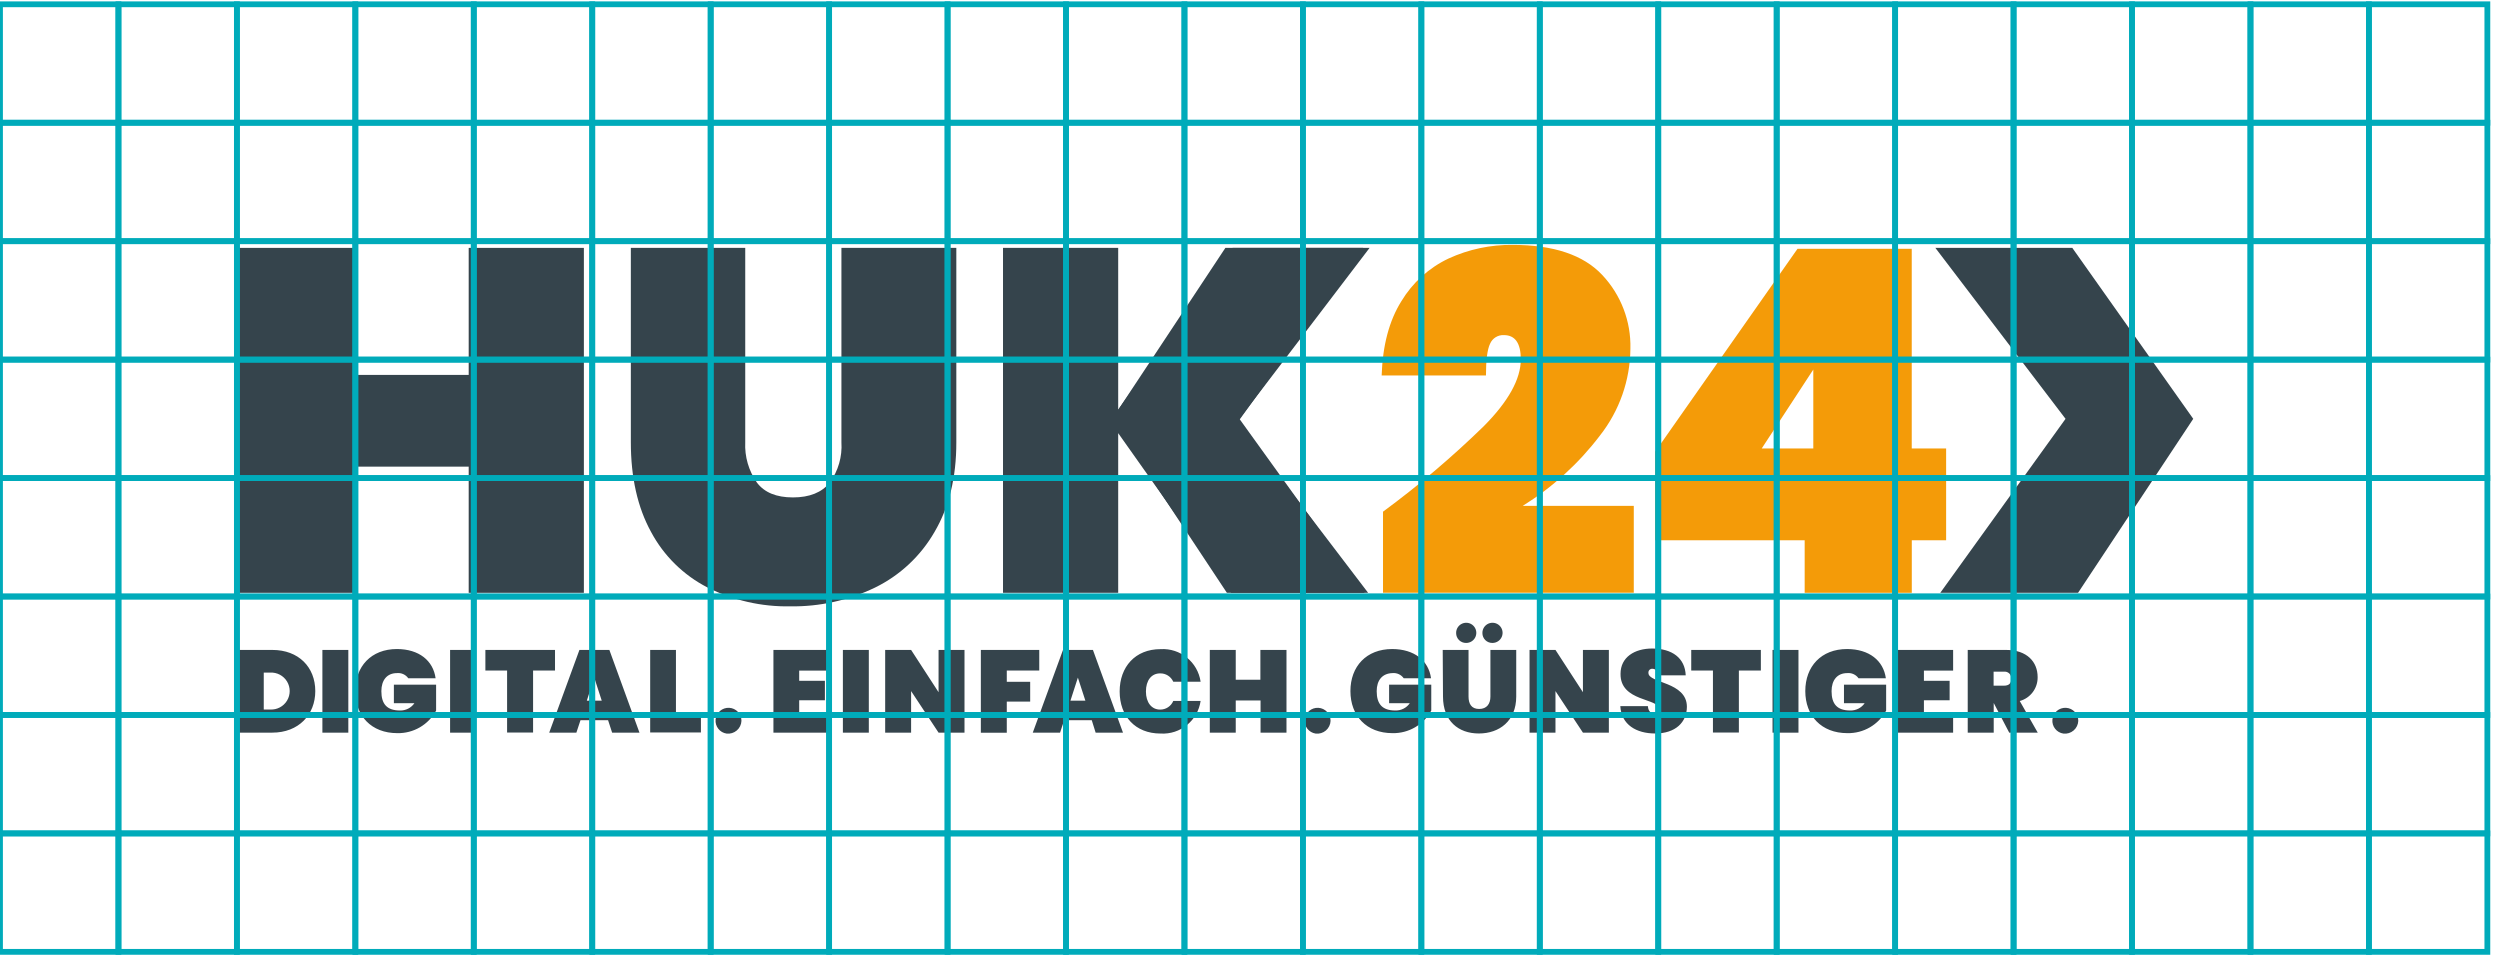
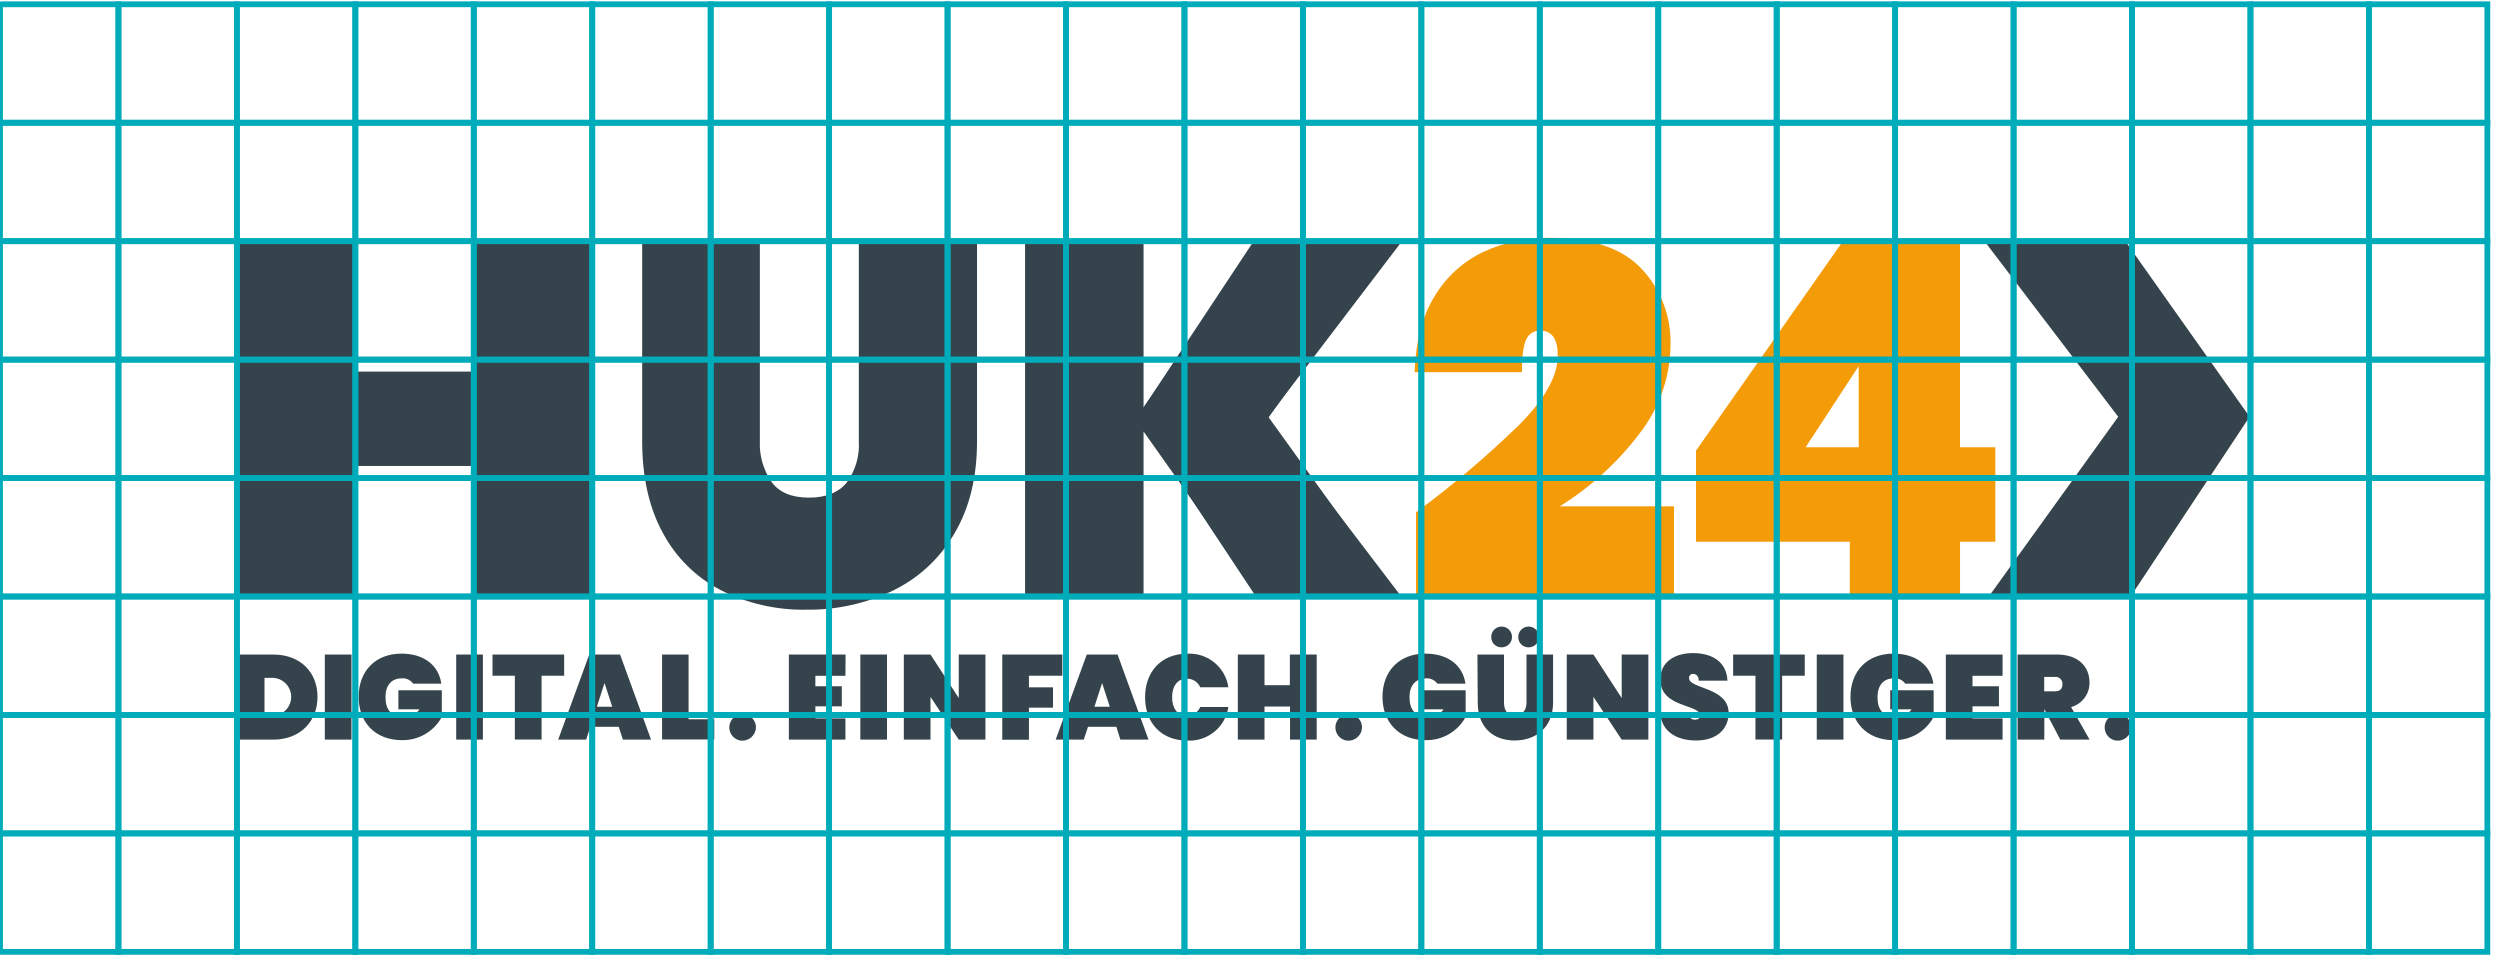
<svg id="logo--claim" viewBox="0 0 431 165">
-   <svg id="logo" class="logo" x="41" y="41" viewBox="0 0 357 87" width="347" height="87">
+   <svg id="logo" class="logo" x="41" y="41" viewBox="0 0 347 87" width="347" height="87">
    <path id="letter--h" class="letter" fill="#35444C" d="M40.95 23.062H20.56V.532H.14v61.18h20.42v-22.38h20.39v22.38h20.43V.532H40.95z" />
    <path id="letter--u" class="letter" d="M107.06 35.002a11 11 0 0 1-2.06 7.16c-1.42 1.75-3.59 2.63-6.54 2.63s-5.07-.88-6.39-2.63a11.54 11.54 0 0 1-2.07-7.16V.532H69.71v34.47c0 6.26 1.197 11.567 3.59 15.92a23.5 23.5 0 0 0 10 9.84 31.4 31.4 0 0 0 14.7 3.35 33.45 33.45 0 0 0 15-3.32 24.67 24.67 0 0 0 10.58-9.89c2.58-4.38 3.867-9.67 3.86-15.87V.532h-20.38v34.47z" fill="#35444C" />
    <path id="letter--k" class="letter" fill="#35444C" d="M200.48 61.712l-23.09-30.32L199.6.532h-24.44l-19.01 28.73V.532h-20.43v61.18h20.43v-28.32l20.04 28.32h24.29z" />
    <path id="letter--klammer--links" class="letter" fill="#35444C" d="M176.45.532h24.29l-23.09 30.32 22.22 30.86h-24.44L155 30.852z" />
    <path id="letter--2" class="letter letter--2" d="M241.6 33.812a25.24 25.24 0 0 0 5.4-15.4 18.38 18.38 0 0 0-5-13.08c-3.333-3.553-8.63-5.33-15.89-5.33a26.43 26.43 0 0 0-11.35 2.41 19.5 19.5 0 0 0-8.39 7.59c-2.153 3.44-3.317 7.827-3.49 13.16h18.5c0-2.747.243-4.623.73-5.63a2.52 2.52 0 0 1 2.45-1.53c2 0 3 1.44 3 4.3 0 3.5-2.197 7.46-6.59 11.88a170.24 170.24 0 0 1-17.85 15.14v14.37h44.48v-15.4h-19.7a51.07 51.07 0 0 0 13.7-12.48z" fill="#F49B08" />
    <path id="letter--4" class="letter letter--4" d="M296.9.692v35.42h6.1v16.28h-6.09v9.32h-19v-9.32h-26.52v-15.7l25.25-36h20.26zm-17.46 21.42l-9.15 14h9.15v-14z" fill="#F49B08" />
    <path id="letter--klammer--rechts" class="letter" fill="#35444C" d="M325.38.532h-24.29l23.09 30.32-22.22 30.86h24.44l20.43-30.86z" />
    <path id="claim" class="claim" fill="#35444C" d="M6.11 71.842c4.69 0 7.63 3.07 7.63 7.3 0 4.18-2.94 7.37-7.63 7.37H0v-14.67h6.11zm-.37 4.02H4.6v6.55h1.14a3.28 3.28 0 1 0 0-6.55zM15 71.842h4.6v14.67H15zM35.08 76.862h-4.85a2.18 2.18 0 0 0-2-.91c-1.78 0-2.77 1.26-2.77 3.21 0 2.28 1 3.42 3.29 3.42a3 3 0 0 0 2.57-1.29h-3.64v-3.29h7.49v4.6a7.65 7.65 0 0 1-6.88 4c-4.63 0-7.46-3.09-7.46-7.46s2.81-7.46 7.41-7.46c3.9.02 6.41 2.05 6.84 5.18zM37.65 71.842h4.6v14.67h-4.6zM43.91 71.842h12.35v3.65h-3.89v11h-4.61v-11h-3.85zM65.9 71.842l5.34 14.67h-4.85l-.72-2.21h-4.89l-.73 2.21h-4.82l5.36-14.67h5.31zm-2.68 4.91l-1.32 4.09h2.65l-1.33-4.09zM77.71 71.842v11.16h4.43v3.48h-9v-14.64zM86.7 86.682a2.3 2.3 0 1 1 2.63-2.26 2.37 2.37 0 0 1-2.63 2.26zM104.75 75.512h-5.18v1.8h4.56v3.46h-4.56v2.08h5.18v3.66H95v-14.67h9.78zM107.32 71.842h4.6v14.67h-4.6zM128.89 71.842v14.67h-4.6l-4.87-7.37v7.37h-4.6v-14.67h4.6l4.87 7.5v-7.5zM131.79 71.842h10.36v3.65h-5.76v2h4.15v3.51h-4.15v5.53h-4.6zM151.67 71.842l5.33 14.67h-4.85l-.69-2.21h-4.89l-.73 2.21H141l5.36-14.67h5.31zm-2.67 4.91l-1.32 4.09h2.65l-1.33-4.09zM163.66 71.702a6.77 6.77 0 0 1 7.11 5.78h-4.85a2.49 2.49 0 0 0-2.34-1.48c-1.55 0-2.51 1.26-2.51 3.21s1 3.21 2.51 3.21a2.49 2.49 0 0 0 2.34-1.53h4.85a6.77 6.77 0 0 1-7.11 5.78c-4.49 0-7.25-3.09-7.25-7.46s2.76-7.51 7.25-7.51zM181.4 80.802H177v5.71h-4.6v-14.67h4.6v5.29h4.37v-5.29H186v14.67h-4.6zM191.18 86.682a2.3 2.3 0 1 1 2.64-2.26 2.37 2.37 0 0 1-2.64 2.26zM211.64 76.862h-4.85a2.19 2.19 0 0 0-2-.91c-1.79.05-2.79 1.26-2.79 3.21 0 2.28 1 3.42 3.3 3.42a3 3 0 0 0 2.57-1.29h-3.67v-3.29h7.48v4.6a7.65 7.65 0 0 1-6.88 4c-4.62 0-7.46-3.09-7.46-7.46s2.82-7.46 7.42-7.46c3.93.02 6.44 2.05 6.88 5.18zM213.71 71.842h4.58v8.27c0 1.27.5 2.2 1.88 2.2s2-.93 2-2.2v-8.27h4.58v8.27c0 4.33-3 6.55-6.63 6.55s-6.36-2.22-6.36-6.55l-.05-8.27zM216.09 68.842a1.79 1.79 0 1 1 1.76 1.76 1.74 1.74 0 0 1-1.76-1.74v-.02zM220.75 68.842a1.79 1.79 0 1 1 1.77 1.76 1.74 1.74 0 0 1-1.77-1.74v-.02zM243.18 71.842v14.67h-4.6l-4.87-7.37v7.37h-4.6v-14.67h4.6l4.87 7.5v-7.5zM251.4 86.662c-3.35 0-6-1.55-6.19-4.85h4.89c.08 1.08.66 1.26 1.12 1.26.46 0 .89-.2.89-.72 0-2-6.94-1.27-6.86-6.28 0-2.94 2.49-4.48 5.61-4.48 3.55 0 5.83 1.7 5.95 4.75h-4.95c0-.89-.52-1.16-1-1.16a.66.66 0 0 0-.66.75c0 1.84 6.82 1.53 6.82 6-.02 2.74-2.02 4.73-5.62 4.73zM257.79 71.842h12.35v3.65h-3.9v11h-4.6v-11h-3.85zM272.21 71.842h4.6v14.67h-4.6zM292.31 76.862h-4.85a2.19 2.19 0 0 0-2-.91c-1.78 0-2.78 1.26-2.78 3.21 0 2.28 1 3.42 3.3 3.42a3 3 0 0 0 2.57-1.29h-3.67v-3.29h7.48v4.6a7.64 7.64 0 0 1-6.88 4c-4.62 0-7.46-3.09-7.46-7.46s2.82-7.46 7.42-7.46c3.93.02 6.43 2.05 6.87 5.18zM304.24 75.512h-5.18v1.8h4.56v3.46h-4.56v2.08h5.18v3.66h-9.78v-14.67h9.78zM313.65 71.842c3.69 0 5.58 2.12 5.58 4.81a4.32 4.32 0 0 1-3.17 4.25l3.19 5.61h-5.06l-2.75-5.26v5.26h-4.61v-14.67h6.82zm-.41 3.86h-1.82v2.48h1.82c.87 0 1.32-.37 1.32-1.24a1.17 1.17 0 0 0-1.32-1.24zM323.81 86.682a2.3 2.3 0 1 1 2.63-2.26 2.37 2.37 0 0 1-2.63 2.26z" />
  </svg>
  <g id="grid" class="grid" stroke="#00ABBA" fill="transparent">
    <polygon class="cell" points="20.42 62 7.10542736e-15 62 7.10542736e-15 82.42 20.42 82.42" />
    <polygon class="cell" points="20.42 41.58 7.10542736e-15 41.58 7.10542736e-15 62 20.42 62" />
    <polygon class="cell" points="20.42 21.16 7.10542736e-15 21.16 7.10542736e-15 41.58 20.42 41.58" />
    <polygon class="cell" points="20.42 0.74 7.10542736e-15 0.74 7.10542736e-15 21.16 20.42 21.16" />
    <polygon class="cell" points="20.42 82.42 7.10542736e-15 82.42 7.10542736e-15 102.84 20.42 102.84" />
    <polygon class="cell" points="20.42 102.84 7.10542736e-15 102.84 7.10542736e-15 123.26 20.42 123.26" />
    <polygon class="cell" points="20.42 123.26 7.10542736e-15 123.26 7.10542736e-15 143.68 20.42 143.68" />
    <polygon class="cell" points="20.42 143.68 7.10542736e-15 143.68 7.10542736e-15 164.1 20.42 164.1" />
    <polygon class="cell" points="40.84 62 20.42 62 20.42 82.42 40.84 82.42" />
    <polygon class="cell" points="40.84 41.58 20.42 41.58 20.42 62 40.84 62" />
    <polygon class="cell" points="40.84 21.16 20.42 21.16 20.42 41.58 40.84 41.58" />
    <polygon class="cell" points="40.84 0.74 20.42 0.74 20.42 21.16 40.84 21.16" />
    <polygon class="cell" points="40.84 82.42 20.42 82.42 20.42 102.84 40.84 102.84" />
    <polygon class="cell" points="40.84 102.84 20.42 102.84 20.42 123.26 40.84 123.26" />
    <polygon class="cell" points="40.84 123.26 20.42 123.26 20.42 143.68 40.84 143.68" />
    <polygon class="cell" points="40.84 143.68 20.42 143.68 20.42 164.1 40.84 164.1" />
    <polygon class="cell" points="61.26 62 40.84 62 40.84 82.42 61.26 82.42" />
    <polygon class="cell" points="61.26 41.58 40.84 41.58 40.84 62 61.26 62" />
    <polygon class="cell" points="61.26 21.16 40.84 21.16 40.84 41.58 61.26 41.58" />
    <polygon class="cell" points="61.26 0.74 40.84 0.74 40.84 21.16 61.26 21.16" />
    <polygon class="cell" points="61.26 82.42 40.84 82.42 40.84 102.84 61.26 102.84" />
    <polygon class="cell" points="61.26 102.84 40.84 102.84 40.84 123.26 61.26 123.26" />
    <polygon class="cell" points="61.26 123.26 40.84 123.26 40.84 143.68 61.26 143.68" />
    <polygon class="cell" points="61.26 143.68 40.84 143.68 40.84 164.1 61.26 164.1" />
    <polygon class="cell" points="81.68 62 61.26 62 61.26 82.42 81.68 82.42" />
    <polygon class="cell" points="81.68 41.58 61.26 41.58 61.26 62 81.68 62" />
    <polygon class="cell" points="81.68 21.16 61.26 21.16 61.26 41.58 81.68 41.58" />
    <polygon class="cell" points="81.68 0.74 61.26 0.74 61.26 21.16 81.68 21.16" />
    <polygon class="cell" points="81.68 82.42 61.26 82.42 61.26 102.84 81.68 102.84" />
    <polygon class="cell" points="81.68 102.84 61.26 102.84 61.26 123.26 81.68 123.26" />
    <polygon class="cell" points="81.68 123.26 61.26 123.26 61.26 143.68 81.68 143.68" />
    <polygon class="cell" points="81.68 143.68 61.26 143.68 61.26 164.1 81.68 164.1" />
    <polygon class="cell" points="102.1 62 81.68 62 81.68 82.42 102.1 82.42" />
    <polygon class="cell" points="102.1 41.58 81.68 41.58 81.68 62 102.1 62" />
    <polygon class="cell" points="102.1 21.16 81.68 21.16 81.68 41.58 102.1 41.58" />
    <polygon class="cell" points="102.1 0.74 81.68 0.74 81.68 21.16 102.1 21.16" />
    <polygon class="cell" points="102.1 82.42 81.68 82.42 81.68 102.84 102.1 102.84" />
    <polygon class="cell" points="102.1 102.84 81.68 102.84 81.68 123.26 102.1 123.26" />
    <polygon class="cell" points="102.1 123.26 81.68 123.26 81.68 143.68 102.1 143.68" />
    <polygon class="cell" points="102.1 143.68 81.68 143.68 81.68 164.1 102.1 164.1" />
    <polygon class="cell" points="122.52 62 102.1 62 102.1 82.42 122.52 82.42" />
    <polygon class="cell" points="122.52 41.58 102.1 41.58 102.1 62 122.52 62" />
    <polygon class="cell" points="122.52 21.16 102.1 21.16 102.1 41.58 122.52 41.58" />
    <polygon class="cell" points="122.52 0.74 102.1 0.74 102.1 21.16 122.52 21.16" />
    <polygon class="cell" points="122.52 82.42 102.1 82.42 102.1 102.84 122.52 102.84" />
    <polygon class="cell" points="122.52 102.84 102.1 102.84 102.1 123.26 122.52 123.26" />
    <polygon class="cell" points="122.52 123.26 102.1 123.26 102.1 143.68 122.52 143.68" />
    <polygon class="cell" points="122.52 143.68 102.1 143.68 102.1 164.1 122.52 164.1" />
    <polygon class="cell" points="142.94 62 122.52 62 122.52 82.42 142.94 82.42" />
    <polygon class="cell" points="142.94 41.58 122.52 41.58 122.52 62 142.94 62" />
    <polygon class="cell" points="142.94 21.16 122.52 21.16 122.52 41.58 142.94 41.58" />
    <polygon class="cell" points="142.94 0.74 122.52 0.74 122.52 21.16 142.94 21.16" />
    <polygon class="cell" points="142.94 82.42 122.52 82.42 122.52 102.84 142.94 102.84" />
    <polygon class="cell" points="142.94 102.84 122.52 102.84 122.52 123.26 142.94 123.26" />
    <polygon class="cell" points="142.94 123.26 122.52 123.26 122.52 143.68 142.94 143.68" />
    <polygon class="cell" points="142.94 143.68 122.52 143.68 122.52 164.1 142.94 164.1" />
    <polygon class="cell" points="163.36 62 142.94 62 142.94 82.42 163.36 82.42" />
    <polygon class="cell" points="163.36 41.58 142.94 41.58 142.94 62 163.36 62" />
    <polygon class="cell" points="163.36 21.16 142.94 21.16 142.94 41.58 163.36 41.58" />
    <polygon class="cell" points="163.36 0.74 142.94 0.74 142.94 21.16 163.36 21.16" />
    <polygon class="cell" points="163.36 82.42 142.94 82.42 142.94 102.84 163.36 102.84" />
    <polygon class="cell" points="163.36 102.84 142.94 102.84 142.94 123.26 163.36 123.26" />
    <polygon class="cell" points="163.36 123.26 142.94 123.26 142.94 143.68 163.36 143.68" />
    <polygon class="cell" points="163.36 143.68 142.94 143.68 142.94 164.1 163.36 164.1" />
    <polygon class="cell" points="183.78 62 163.36 62 163.36 82.42 183.78 82.42" />
    <polygon class="cell" points="183.78 41.58 163.36 41.58 163.36 62 183.78 62" />
    <polygon class="cell" points="183.78 21.16 163.36 21.16 163.36 41.58 183.78 41.58" />
    <polygon class="cell" points="183.78 0.74 163.36 0.74 163.36 21.16 183.78 21.16" />
    <polygon class="cell" points="183.78 82.42 163.36 82.42 163.36 102.84 183.78 102.84" />
    <polygon class="cell" points="183.78 102.84 163.36 102.84 163.36 123.26 183.78 123.26" />
    <polygon class="cell" points="183.78 123.26 163.36 123.26 163.36 143.68 183.78 143.68" />
    <polygon class="cell" points="183.78 143.68 163.36 143.68 163.36 164.1 183.78 164.1" />
    <polygon class="cell" points="204.2 62 183.78 62 183.78 82.42 204.2 82.42" />
    <polygon class="cell" points="204.2 41.58 183.78 41.58 183.78 62 204.2 62" />
    <polygon class="cell" points="204.2 21.16 183.78 21.16 183.78 41.58 204.2 41.58" />
    <polygon class="cell" points="204.2 0.74 183.78 0.74 183.78 21.16 204.2 21.16" />
    <polygon class="cell" points="204.2 82.42 183.78 82.42 183.78 102.84 204.2 102.84" />
    <polygon class="cell" points="204.2 102.84 183.78 102.84 183.78 123.26 204.2 123.26" />
    <polygon class="cell" points="204.2 123.26 183.78 123.26 183.78 143.68 204.2 143.68" />
    <polygon class="cell" points="204.2 143.68 183.78 143.68 183.78 164.1 204.2 164.1" />
    <polygon class="cell" points="224.62 62 204.2 62 204.2 82.42 224.62 82.42" />
    <polygon class="cell" points="224.62 41.58 204.2 41.58 204.2 62 224.62 62" />
    <polygon class="cell" points="224.62 21.16 204.2 21.16 204.2 41.58 224.62 41.58" />
    <polygon class="cell" points="224.62 0.74 204.2 0.74 204.2 21.16 224.62 21.16" />
    <polygon class="cell" points="224.62 82.42 204.2 82.42 204.2 102.84 224.62 102.84" />
    <polygon class="cell" points="224.62 102.84 204.2 102.84 204.2 123.26 224.62 123.26" />
    <polygon class="cell" points="224.62 123.26 204.2 123.26 204.2 143.68 224.62 143.68" />
    <polygon class="cell" points="224.62 143.68 204.2 143.68 204.2 164.1 224.62 164.1" />
    <polygon class="cell" points="245.04 62 224.62 62 224.62 82.42 245.04 82.42" />
    <polygon class="cell" points="245.04 41.58 224.62 41.58 224.62 62 245.04 62" />
    <polygon class="cell" points="245.04 21.16 224.62 21.16 224.62 41.58 245.04 41.58" />
    <polygon class="cell" points="245.04 0.74 224.62 0.74 224.62 21.16 245.04 21.16" />
    <polygon class="cell" points="245.04 82.42 224.62 82.42 224.62 102.84 245.04 102.84" />
    <polygon class="cell" points="245.04 102.84 224.62 102.84 224.62 123.26 245.04 123.26" />
    <polygon class="cell" points="245.04 123.26 224.62 123.26 224.62 143.68 245.04 143.68" />
    <polygon class="cell" points="245.04 143.68 224.62 143.68 224.62 164.1 245.04 164.1" />
    <polygon class="cell" points="265.46 62 245.04 62 245.04 82.42 265.46 82.42" />
    <polygon class="cell" points="265.46 41.58 245.04 41.58 245.04 62 265.46 62" />
    <polygon class="cell" points="265.46 21.16 245.04 21.16 245.04 41.58 265.46 41.58" />
    <polygon class="cell" points="265.46 0.74 245.04 0.74 245.04 21.16 265.46 21.16" />
    <polygon class="cell" points="265.46 82.42 245.04 82.42 245.04 102.84 265.46 102.84" />
    <polygon class="cell" points="265.46 102.84 245.04 102.84 245.04 123.26 265.46 123.26" />
    <polygon class="cell" points="265.46 123.26 245.04 123.26 245.04 143.68 265.46 143.68" />
    <polygon class="cell" points="265.46 143.68 245.04 143.68 245.04 164.1 265.46 164.1" />
    <polygon class="cell" points="285.88 62 265.46 62 265.46 82.42 285.88 82.42" />
    <polygon class="cell" points="285.88 41.58 265.46 41.58 265.46 62 285.88 62" />
    <polygon class="cell" points="285.88 21.16 265.46 21.16 265.46 41.58 285.88 41.58" />
    <polygon class="cell" points="285.88 0.74 265.46 0.74 265.46 21.16 285.88 21.16" />
    <polygon class="cell" points="285.88 82.42 265.46 82.42 265.46 102.84 285.88 102.84" />
    <polygon class="cell" points="285.88 102.84 265.46 102.84 265.46 123.26 285.88 123.26" />
    <polygon class="cell" points="285.88 123.26 265.46 123.26 265.46 143.68 285.88 143.68" />
    <polygon class="cell" points="285.88 143.68 265.46 143.68 265.46 164.1 285.88 164.1" />
    <polygon class="cell" points="306.3 62 285.88 62 285.88 82.42 306.3 82.42" />
    <polygon class="cell" points="306.3 41.58 285.88 41.58 285.88 62 306.3 62" />
    <polygon class="cell" points="306.3 21.16 285.88 21.16 285.88 41.58 306.3 41.58" />
    <polygon class="cell" points="306.3 0.74 285.88 0.74 285.88 21.16 306.3 21.16" />
    <polygon class="cell" points="306.3 82.42 285.88 82.42 285.88 102.84 306.3 102.84" />
    <polygon class="cell" points="306.3 102.84 285.88 102.84 285.88 123.26 306.3 123.26" />
    <polygon class="cell" points="306.3 123.26 285.88 123.26 285.88 143.68 306.3 143.68" />
    <polygon class="cell" points="306.3 143.68 285.88 143.68 285.88 164.1 306.3 164.1" />
    <polygon class="cell" points="326.72 62 306.3 62 306.3 82.42 326.72 82.42" />
    <polygon class="cell" points="326.72 41.58 306.3 41.58 306.3 62 326.72 62" />
    <polygon class="cell" points="326.72 21.16 306.3 21.16 306.3 41.58 326.72 41.58" />
    <polygon class="cell" points="326.72 0.74 306.3 0.74 306.3 21.16 326.72 21.16" />
    <polygon class="cell" points="326.72 82.42 306.3 82.42 306.3 102.84 326.72 102.84" />
    <polygon class="cell" points="326.72 102.84 306.3 102.84 306.3 123.26 326.72 123.26" />
    <polygon class="cell" points="326.72 123.26 306.3 123.26 306.3 143.68 326.72 143.68" />
    <polygon class="cell" points="326.72 143.68 306.3 143.68 306.3 164.1 326.72 164.1" />
    <polygon class="cell" points="347.14 62 326.72 62 326.72 82.42 347.14 82.42" />
    <polygon class="cell" points="347.14 41.58 326.72 41.58 326.72 62 347.14 62" />
    <polygon class="cell" points="347.14 21.16 326.72 21.16 326.72 41.58 347.14 41.58" />
    <polygon class="cell" points="347.14 0.74 326.72 0.74 326.72 21.16 347.14 21.16" />
    <polygon class="cell" points="347.14 82.42 326.72 82.42 326.72 102.84 347.14 102.84" />
    <polygon class="cell" points="347.14 102.84 326.72 102.84 326.72 123.26 347.14 123.26" />
    <polygon class="cell" points="347.14 123.26 326.72 123.26 326.72 143.68 347.14 143.68" />
    <polygon class="cell" points="347.14 143.68 326.72 143.68 326.72 164.1 347.14 164.1" />
    <polygon class="cell" points="367.56 62 347.14 62 347.14 82.42 367.56 82.42" />
    <polygon class="cell" points="367.56 41.58 347.14 41.58 347.14 62 367.56 62" />
    <polygon class="cell" points="367.56 21.16 347.14 21.16 347.14 41.58 367.56 41.58" />
    <polygon class="cell" points="367.56 0.74 347.14 0.74 347.14 21.16 367.56 21.16" />
    <polygon class="cell" points="367.56 82.42 347.14 82.42 347.14 102.84 367.56 102.84" />
    <polygon class="cell" points="367.56 102.84 347.14 102.84 347.14 123.26 367.56 123.26" />
    <polygon class="cell" points="367.56 123.26 347.14 123.26 347.14 143.68 367.56 143.68" />
    <polygon class="cell" points="367.56 143.68 347.14 143.68 347.14 164.1 367.56 164.1" />
    <polygon class="cell" points="408.4 62 387.98 62 387.98 82.42 408.4 82.42" />
    <polygon class="cell" points="408.4 41.58 387.98 41.58 387.98 62 408.4 62" />
    <polygon class="cell" points="408.4 21.16 387.98 21.16 387.98 41.58 408.4 41.58" />
    <polygon class="cell" points="408.4 0.74 387.98 0.74 387.98 21.16 408.4 21.16" />
    <polygon class="cell" points="408.4 82.42 387.98 82.42 387.98 102.84 408.4 102.84" />
    <polygon class="cell" points="408.4 102.84 387.98 102.84 387.98 123.26 408.4 123.26" />
    <polygon class="cell" points="408.4 123.26 387.98 123.26 387.98 143.68 408.4 143.68" />
    <polygon class="cell" points="408.4 143.68 387.98 143.68 387.98 164.1 408.4 164.1" />
    <polygon class="cell" points="387.98 62 367.56 62 367.56 82.42 387.98 82.42" />
    <polygon class="cell" points="387.98 41.58 367.56 41.58 367.56 62 387.98 62" />
    <polygon class="cell" points="387.98 21.16 367.56 21.16 367.56 41.58 387.98 41.58" />
    <polygon class="cell" points="387.98 0.74 367.56 0.74 367.56 21.16 387.98 21.16" />
    <polygon class="cell" points="387.98 82.42 367.56 82.42 367.56 102.84 387.98 102.84" />
    <polygon class="cell" points="387.98 102.84 367.56 102.84 367.56 123.26 387.98 123.26" />
    <polygon class="cell" points="387.98 123.26 367.56 123.26 367.56 143.68 387.98 143.68" />
    <polygon class="cell" points="387.98 143.68 367.56 143.68 367.56 164.1 387.98 164.1" />
    <polygon class="cell" points="428.82 62 408.4 62 408.4 82.42 428.82 82.42" />
    <polygon class="cell" points="428.82 41.58 408.4 41.58 408.4 62 428.82 62" />
    <polygon class="cell" points="428.82 21.16 408.4 21.16 408.4 41.58 428.82 41.58" />
    <polygon class="cell" points="428.82 0.74 408.4 0.74 408.4 21.16 428.82 21.16" />
    <polygon class="cell" points="428.82 82.42 408.4 82.42 408.4 102.84 428.82 102.84" />
    <polygon class="cell" points="428.82 102.84 408.4 102.84 408.4 123.26 428.82 123.26" />
    <polygon class="cell" points="428.82 123.26 408.4 123.26 408.4 143.68 428.82 143.68" />
    <polygon class="cell" points="428.82 143.68 408.4 143.68 408.4 164.1 428.82 164.1" />
  </g>
</svg>
